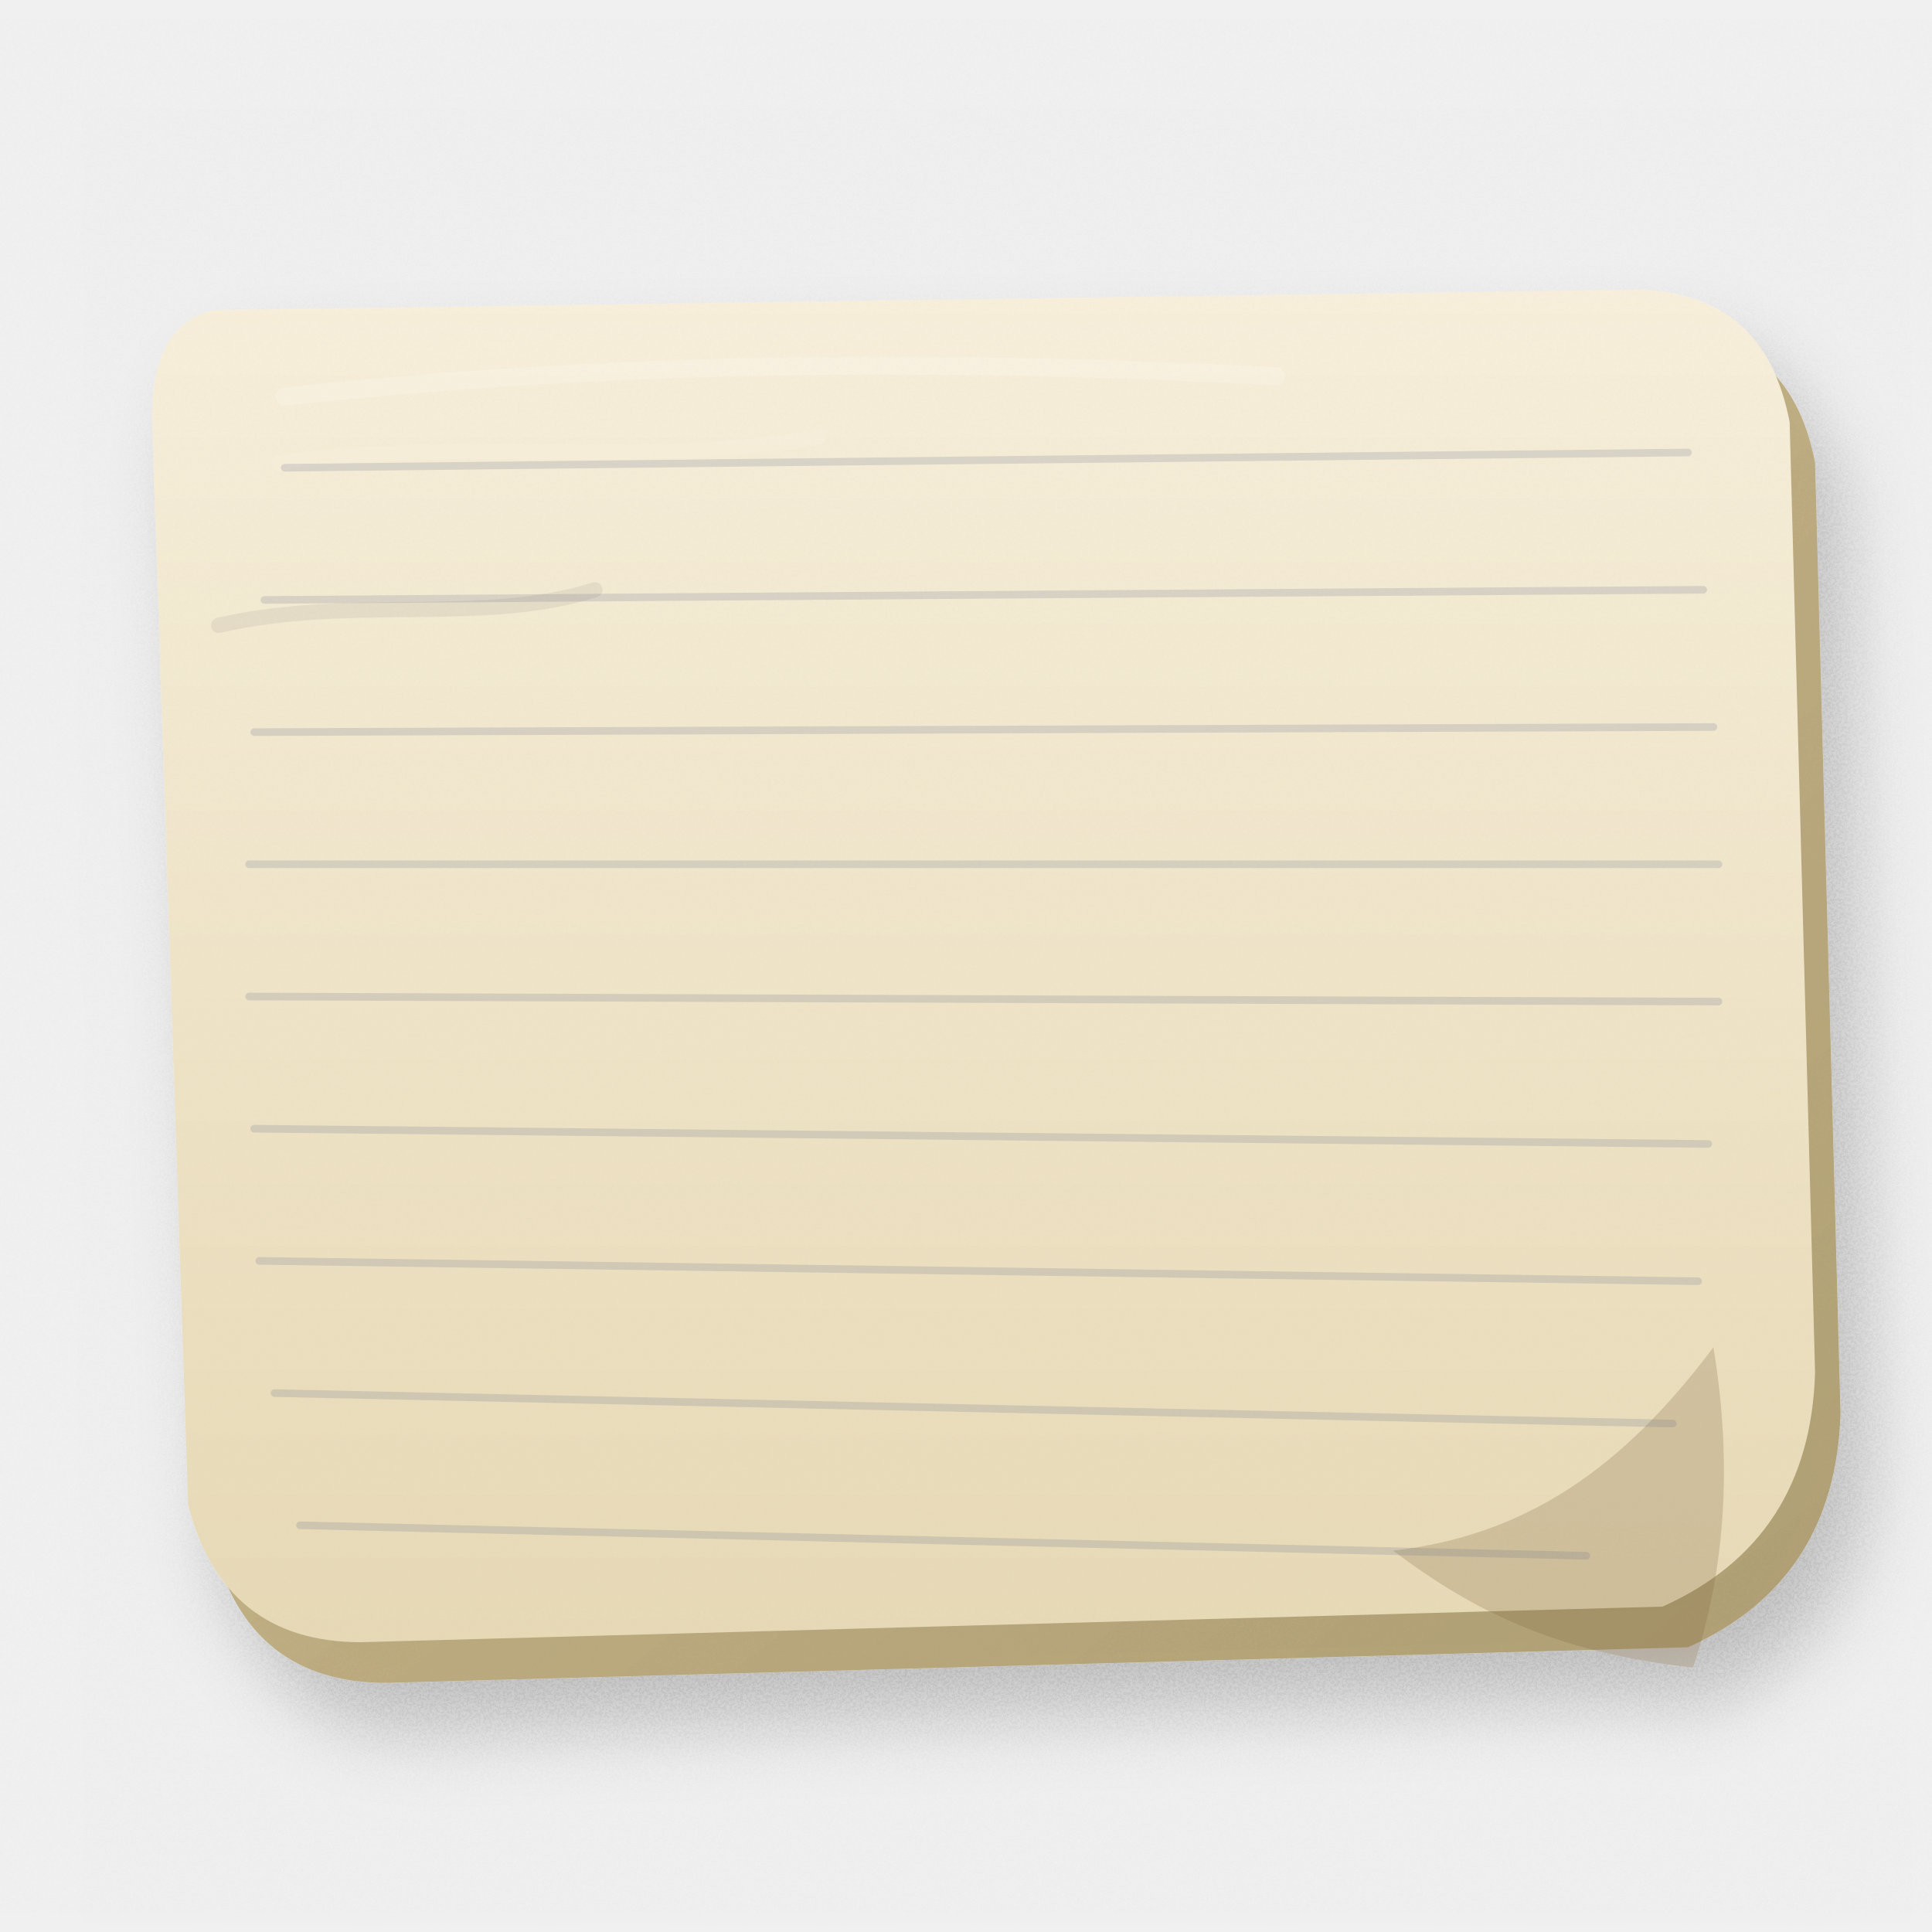
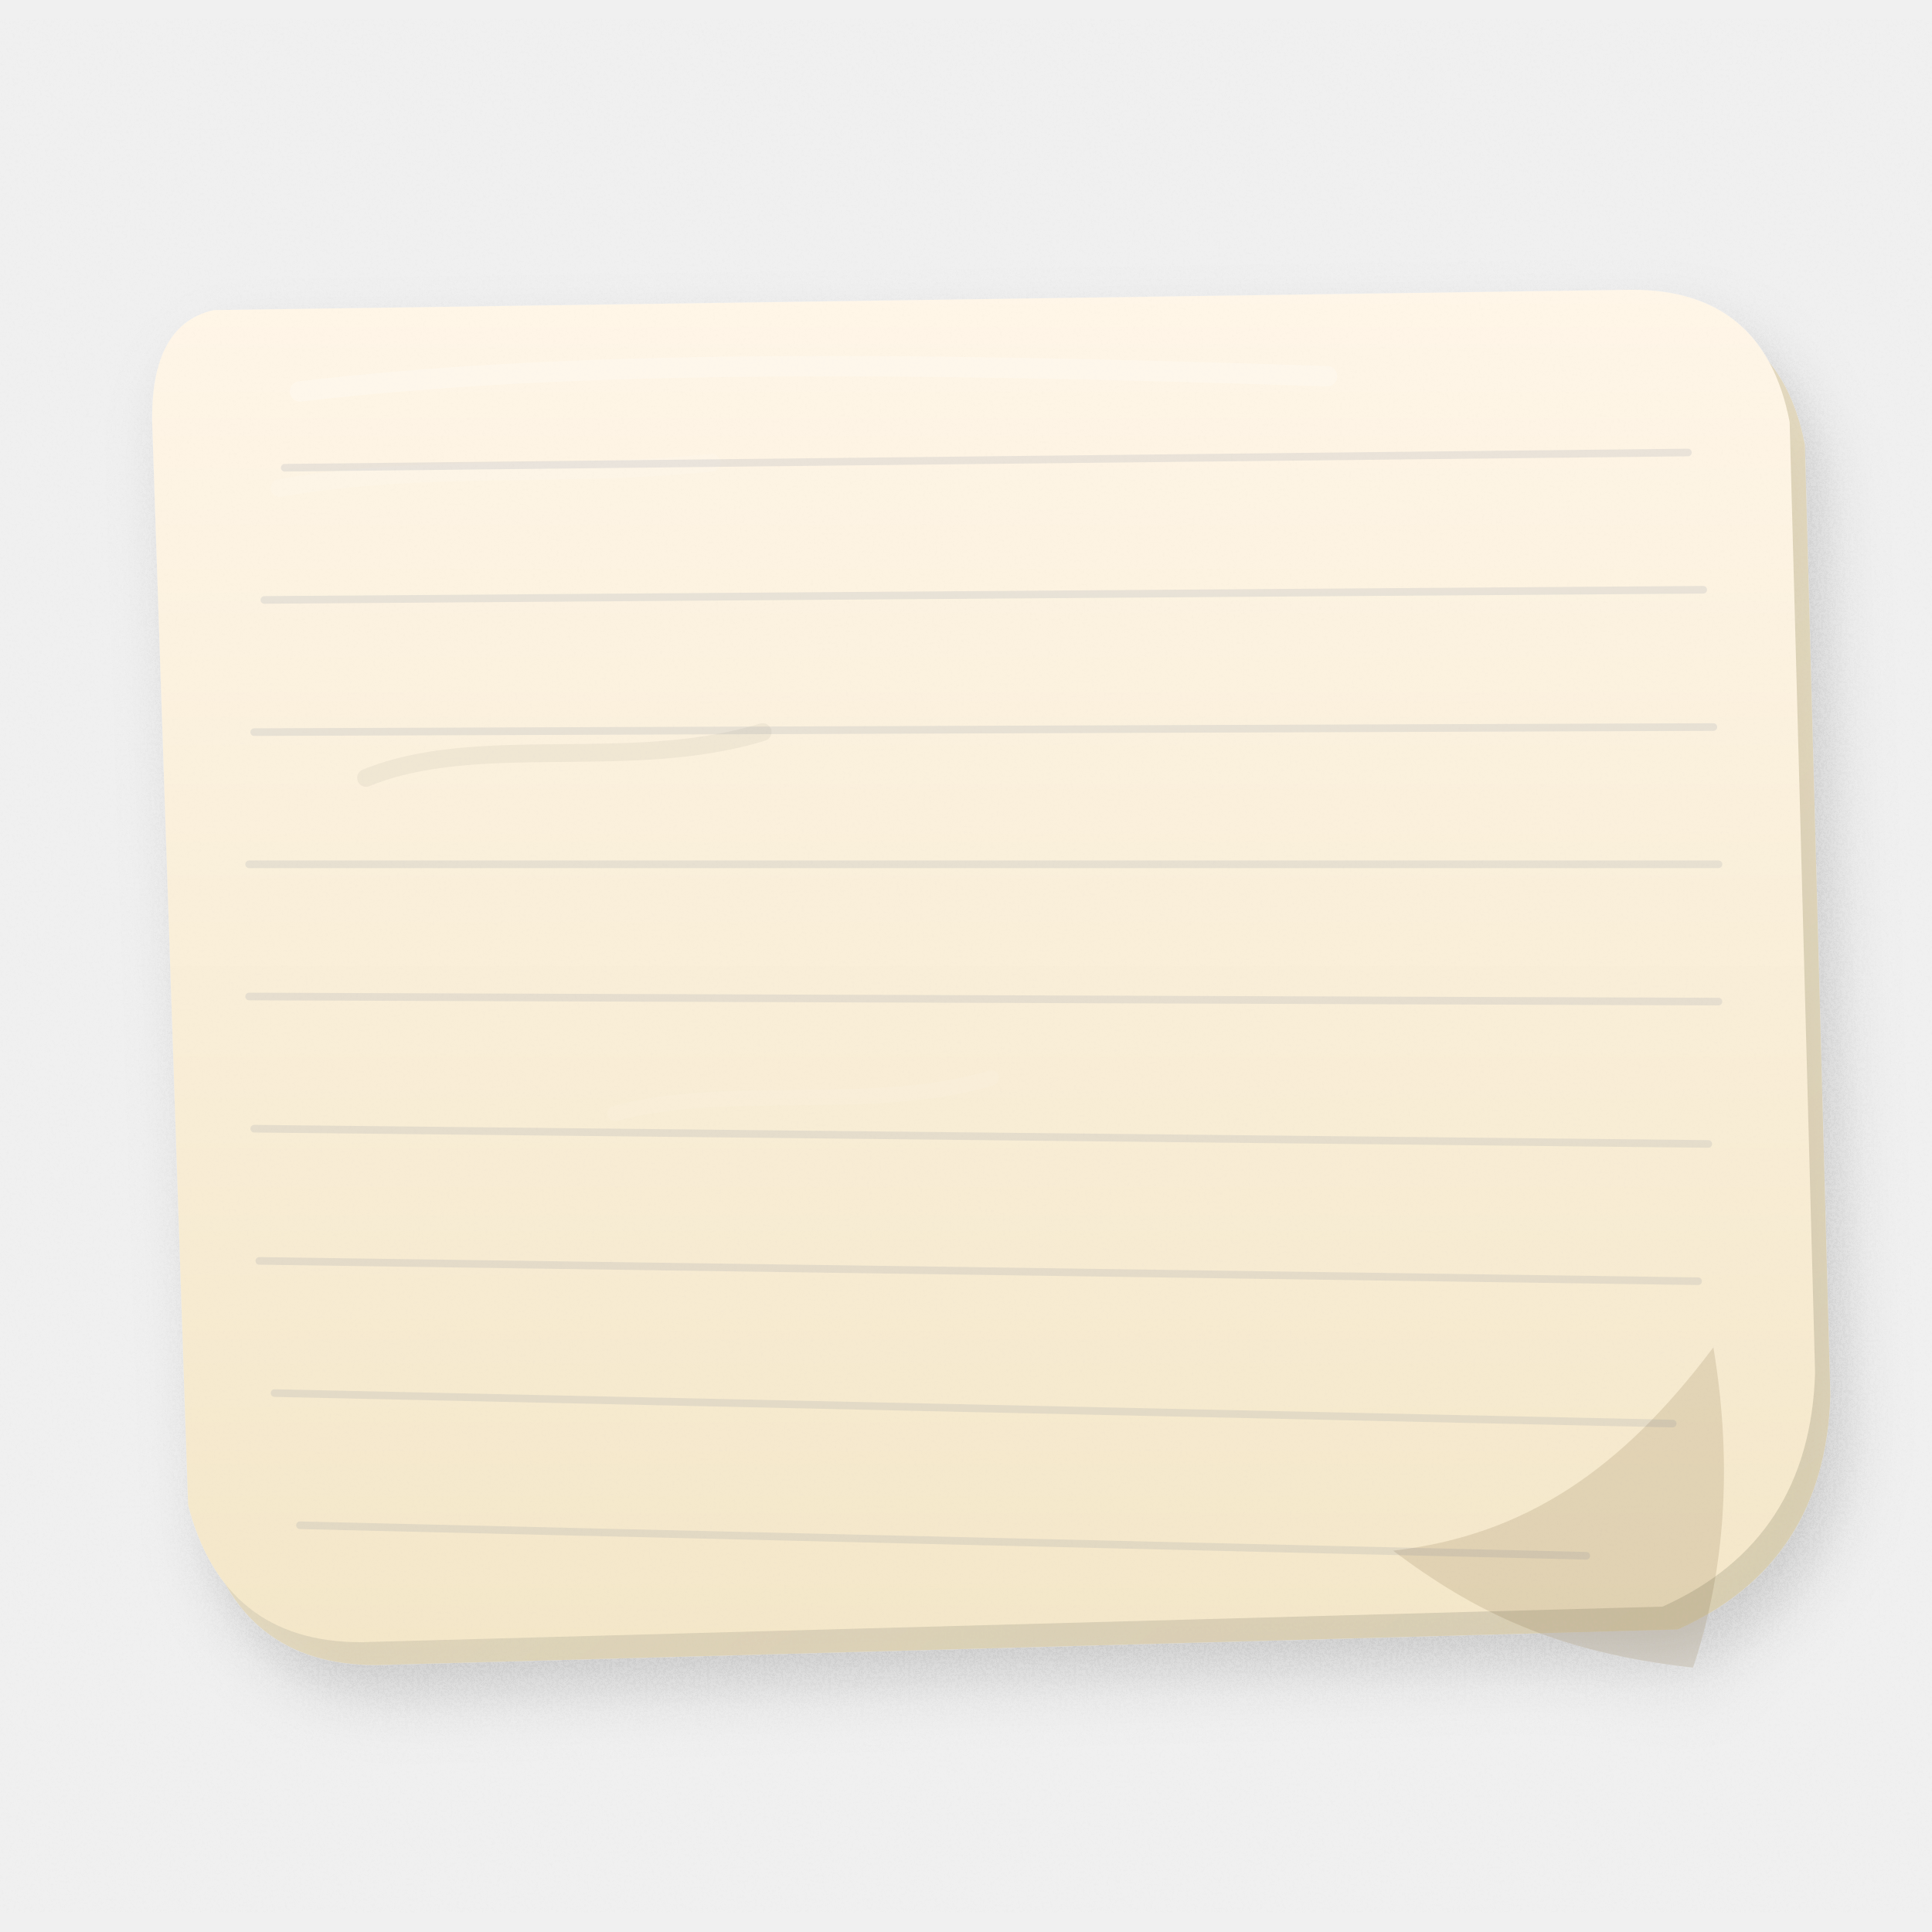
<svg xmlns="http://www.w3.org/2000/svg" viewBox="0 0 760 760">
  <defs>
    <filter id="paperNoise" x="-20%" y="-20%" width="140%" height="140%">
-       <feTurbulence type="fractalNoise" baseFrequency="0.9" numOctaves="2" seed="19" result="noise" />
+       <feTurbulence type="fractalNoise" baseFrequency="0.86" numOctaves="2" seed="23" result="noise" />
      <feColorMatrix in="noise" type="saturate" values="0" result="mono" />
      <feComponentTransfer in="mono" result="paperDust">
-         <feFuncA type="table" tableValues="0 0 .025 .055" />
+         <feFuncA type="table" tableValues="0 0 .018 .04" />
      </feComponentTransfer>
    </filter>
    <linearGradient id="paperFront" x1="0" y1="0" x2="0" y2="1">
-       <stop offset="0%" stop-color="#f7efdb" />
-       <stop offset="100%" stop-color="#e7d9b5" />
+       <stop offset="0%" stop-color="#fff6e8" />
+       <stop offset="100%" stop-color="#f4e7c9" />
    </linearGradient>
    <linearGradient id="paperSide" x1="0" y1="0" x2="1" y2="1">
-       <stop offset="0%" stop-color="#c9b786" />
-       <stop offset="100%" stop-color="#aa9869" />
+       <stop offset="0%" stop-color="#ebddb8" />
+       <stop offset="100%" stop-color="#d4c49b" />
    </linearGradient>
    <filter id="shadow" x="-30%" y="-30%" width="180%" height="200%">
-       <feDropShadow dx="12" dy="20" stdDeviation="15" flood-color="rgba(0,0,0,.24)" />
+       <feDropShadow dx="8" dy="14" stdDeviation="12" flood-color="rgba(0,0,0,.18)" />
    </filter>
  </defs>
  <g filter="url(#shadow)">
-     <path d="M84 122 L642 114 Q 694 114 704 166 L714 540 Q 712 606 654 632 L142 646 Q 88 646 74 592 L60 170 Q 58 128 84 122 Z" fill="url(#paperSide)" opacity=".9" transform="translate(10 16)" />
+     <path d="M84 122 L642 114 Q 694 114 704 166 L714 540 Q 712 606 654 632 L142 646 Q 88 646 74 592 L60 170 Q 58 128 84 122 Z" fill="url(#paperSide)" opacity=".64" transform="translate(6 9)" />
    <path d="M84 122 L642 114 Q 694 114 704 166 L714 540 Q 712 606 654 632 L142 646 Q 88 646 74 592 L60 170 Q 58 128 84 122 Z" fill="url(#paperFront)" />
-     <path d="M84 122 L642 114 Q 694 114 704 166 L714 540 Q 712 606 654 632 L142 646 Q 88 646 74 592 L60 170 Q 58 128 84 122 Z" fill="#fff" filter="url(#paperNoise)" opacity=".78" />
-     <path d="M112 156 C 224 144 346 140 502 148" fill="none" stroke="rgba(255,255,255,.18)" stroke-width="7" stroke-linecap="round" />
-     <path d="M110 182 C 180 172 256 184 322 172" fill="none" stroke="rgba(255,255,255,.08)" stroke-width="6" stroke-linecap="round" />
-     <path d="M86 246 C 138 234 190 246 234 232" fill="none" stroke="rgba(0,0,0,.06)" stroke-width="6" stroke-linecap="round" />
-     <path d="M548 610 C 600 604 638 578 674 530 C 682 578 678 620 666 656 C 612 650 580 634 548 610 Z" fill="rgba(126,100,64,.24)" />
-     <path d="M112 184 L664 178" stroke="rgba(90,103,136,.18)" stroke-width="3" stroke-linecap="round" />
-     <path d="M104 236 L670 232" stroke="rgba(90,103,136,.18)" stroke-width="3" stroke-linecap="round" />
-     <path d="M100 288 L674 286" stroke="rgba(90,103,136,.18)" stroke-width="3" stroke-linecap="round" />
-     <path d="M98 340 L676 340" stroke="rgba(90,103,136,.18)" stroke-width="3" stroke-linecap="round" />
-     <path d="M98 392 L676 394" stroke="rgba(90,103,136,.18)" stroke-width="3" stroke-linecap="round" />
-     <path d="M100 444 L672 450" stroke="rgba(90,103,136,.18)" stroke-width="3" stroke-linecap="round" />
-     <path d="M102 496 L668 504" stroke="rgba(90,103,136,.18)" stroke-width="3" stroke-linecap="round" />
-     <path d="M108 548 L658 560" stroke="rgba(90,103,136,.18)" stroke-width="3" stroke-linecap="round" />
-     <path d="M118 600 L624 612" stroke="rgba(90,103,136,.18)" stroke-width="3" stroke-linecap="round" />
+     <path d="M84 122 L642 114 Q 694 114 704 166 L714 540 Q 712 606 654 632 L142 646 Q 88 646 74 592 L60 170 Q 58 128 84 122 Z" fill="#fff" filter="url(#paperNoise)" opacity=".62" />
+     <path d="M118 154 C 220 142 344 142 522 148" fill="none" stroke="rgba(255,255,255,.22)" stroke-width="8" stroke-linecap="round" />
+     <path d="M110 192 C 166 182 224 188 280 182" fill="none" stroke="rgba(255,255,255,.10)" stroke-width="7" stroke-linecap="round" />
+     <path d="M144 306 C 188 288 248 304 300 288" fill="none" stroke="rgba(0,0,0,.045)" stroke-width="7" stroke-linecap="round" />
+     <path d="M242 438 C 286 426 344 438 390 424" fill="none" stroke="rgba(255,255,255,.08)" stroke-width="6" stroke-linecap="round" />
+     <path d="M548 610 C 600 604 638 578 674 530 C 682 578 678 620 666 656 C 612 650 580 634 548 610 Z" fill="rgba(126,100,64,.17)" />
+     <path d="M112 184 L664 178" stroke="rgba(90,103,136,.12)" stroke-width="3" stroke-linecap="round" />
+     <path d="M104 236 L670 232" stroke="rgba(90,103,136,.12)" stroke-width="3" stroke-linecap="round" />
+     <path d="M100 288 L674 286" stroke="rgba(90,103,136,.12)" stroke-width="3" stroke-linecap="round" />
+     <path d="M98 340 L676 340" stroke="rgba(90,103,136,.12)" stroke-width="3" stroke-linecap="round" />
+     <path d="M98 392 L676 394" stroke="rgba(90,103,136,.12)" stroke-width="3" stroke-linecap="round" />
+     <path d="M100 444 L672 450" stroke="rgba(90,103,136,.12)" stroke-width="3" stroke-linecap="round" />
+     <path d="M102 496 L668 504" stroke="rgba(90,103,136,.12)" stroke-width="3" stroke-linecap="round" />
+     <path d="M108 548 L658 560" stroke="rgba(90,103,136,.12)" stroke-width="3" stroke-linecap="round" />
+     <path d="M118 600 L624 612" stroke="rgba(90,103,136,.12)" stroke-width="3" stroke-linecap="round" />
  </g>
</svg>
